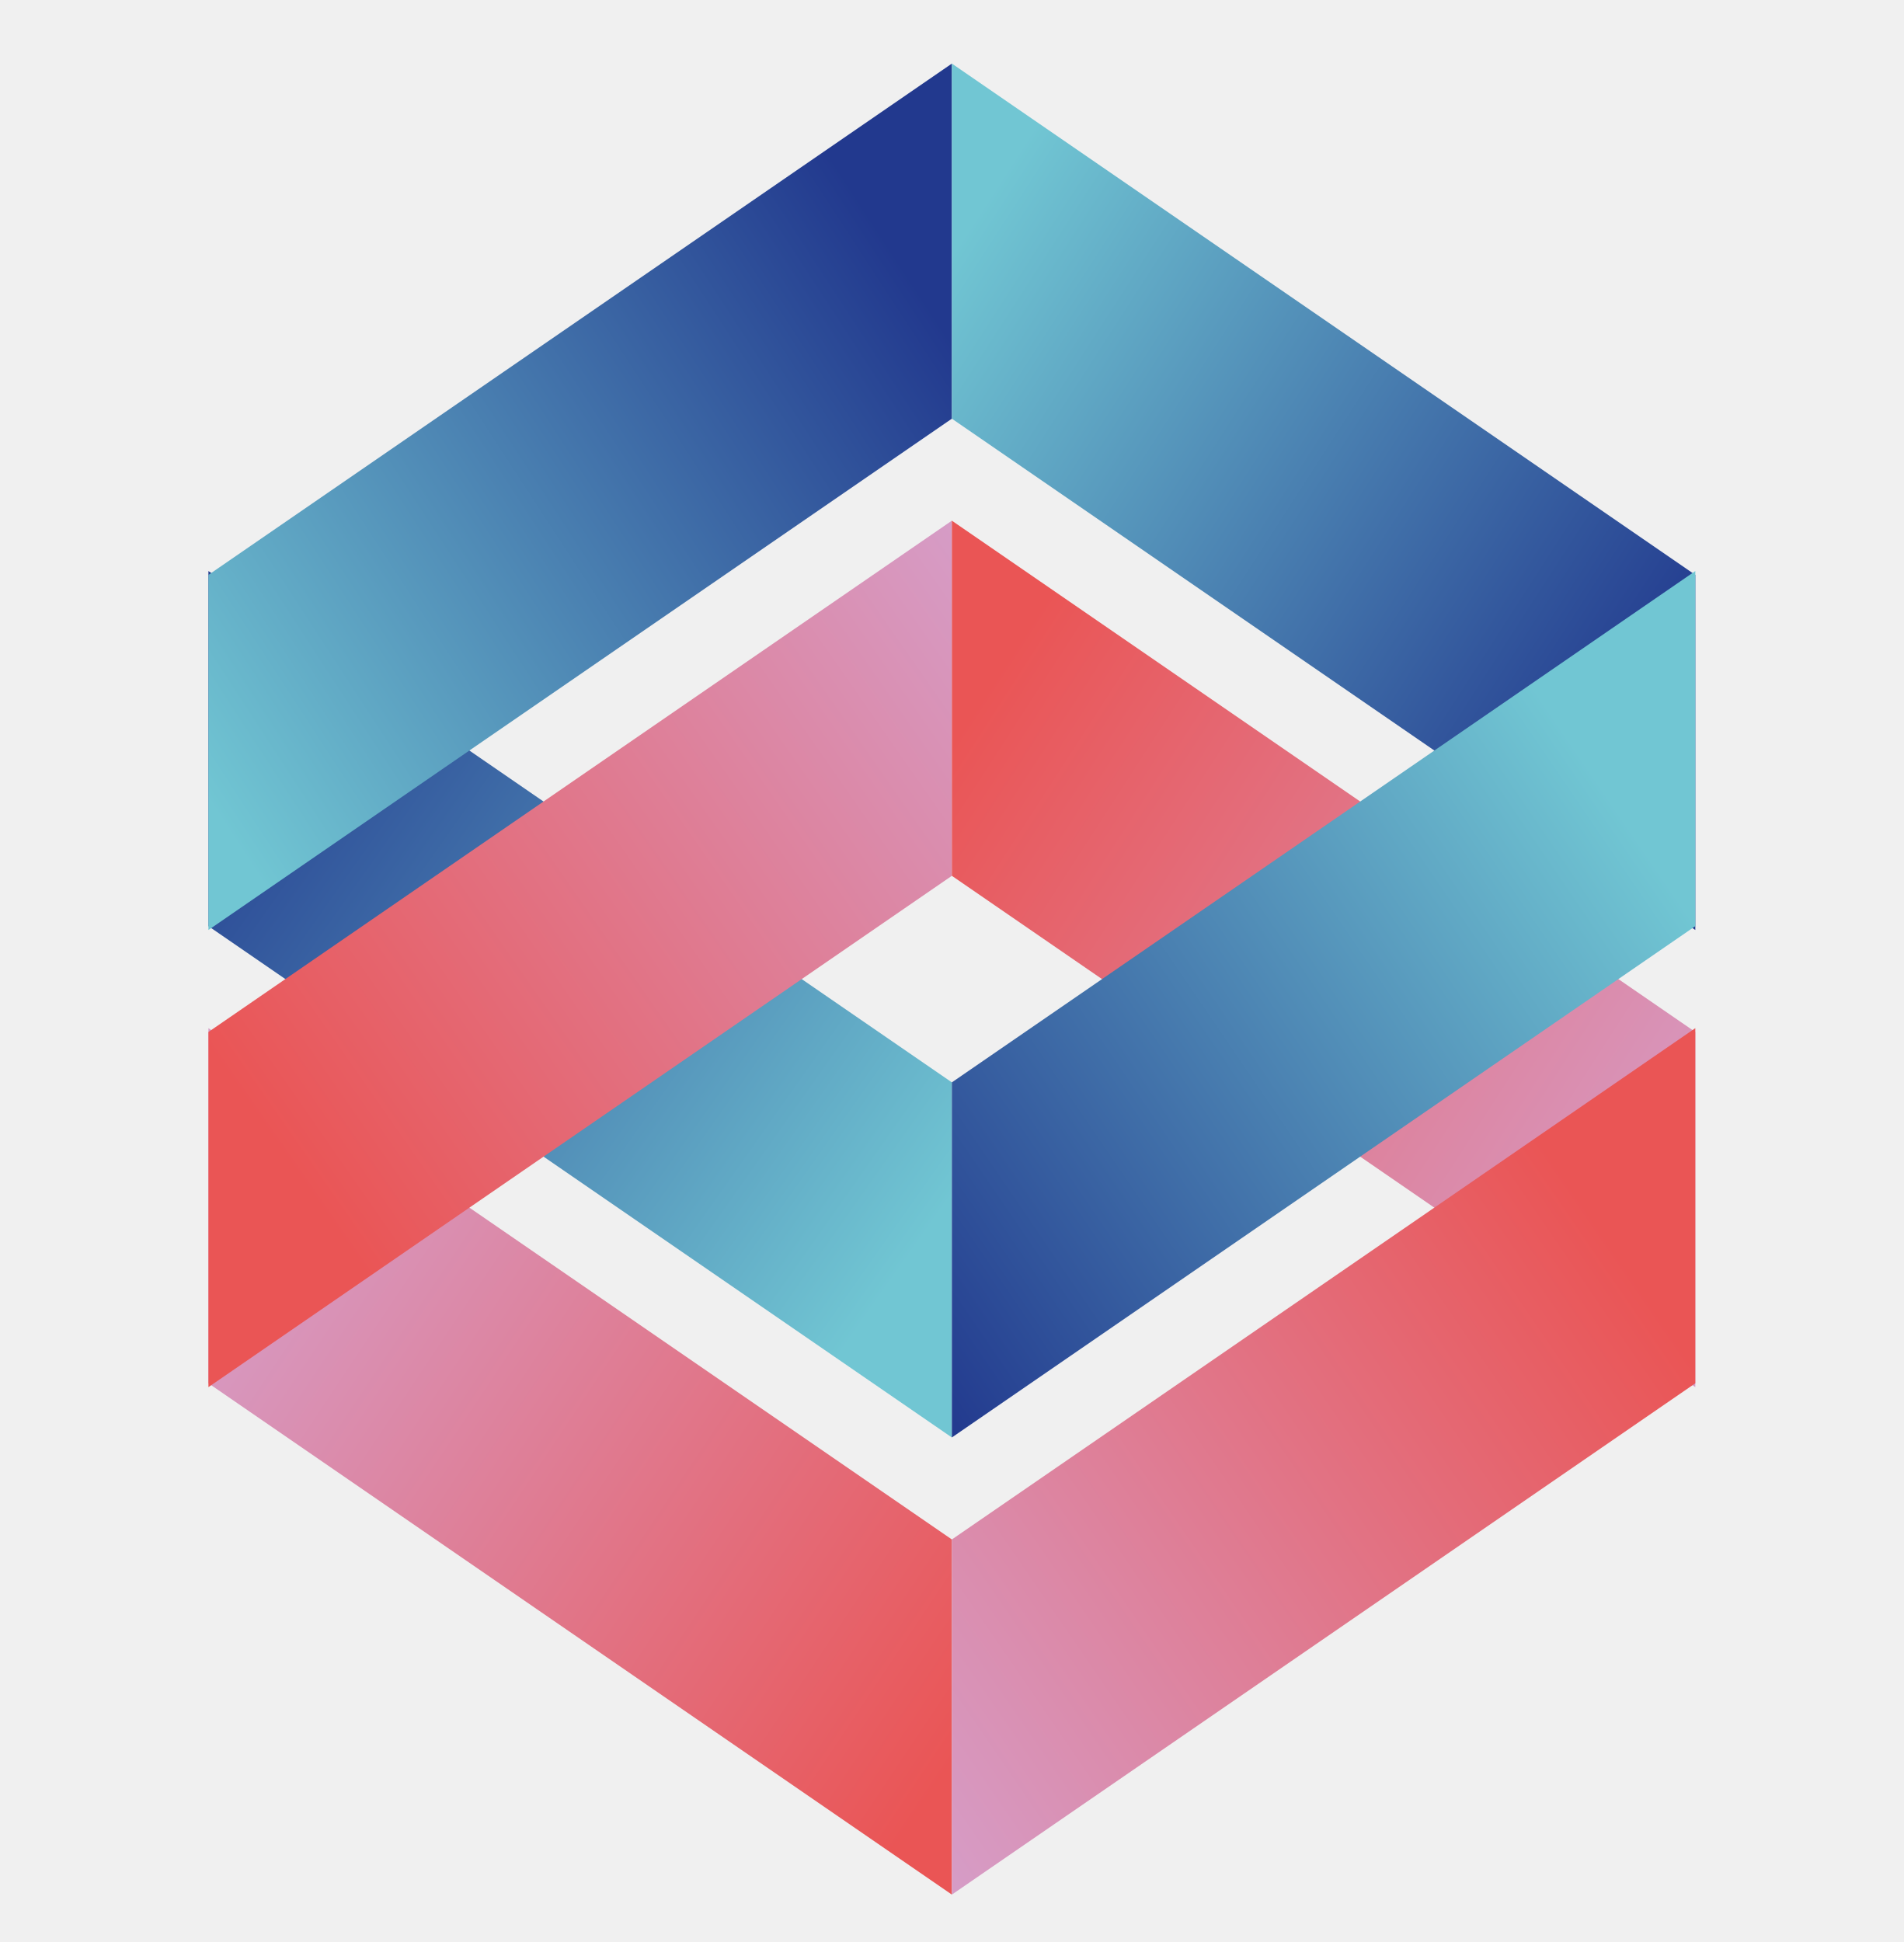
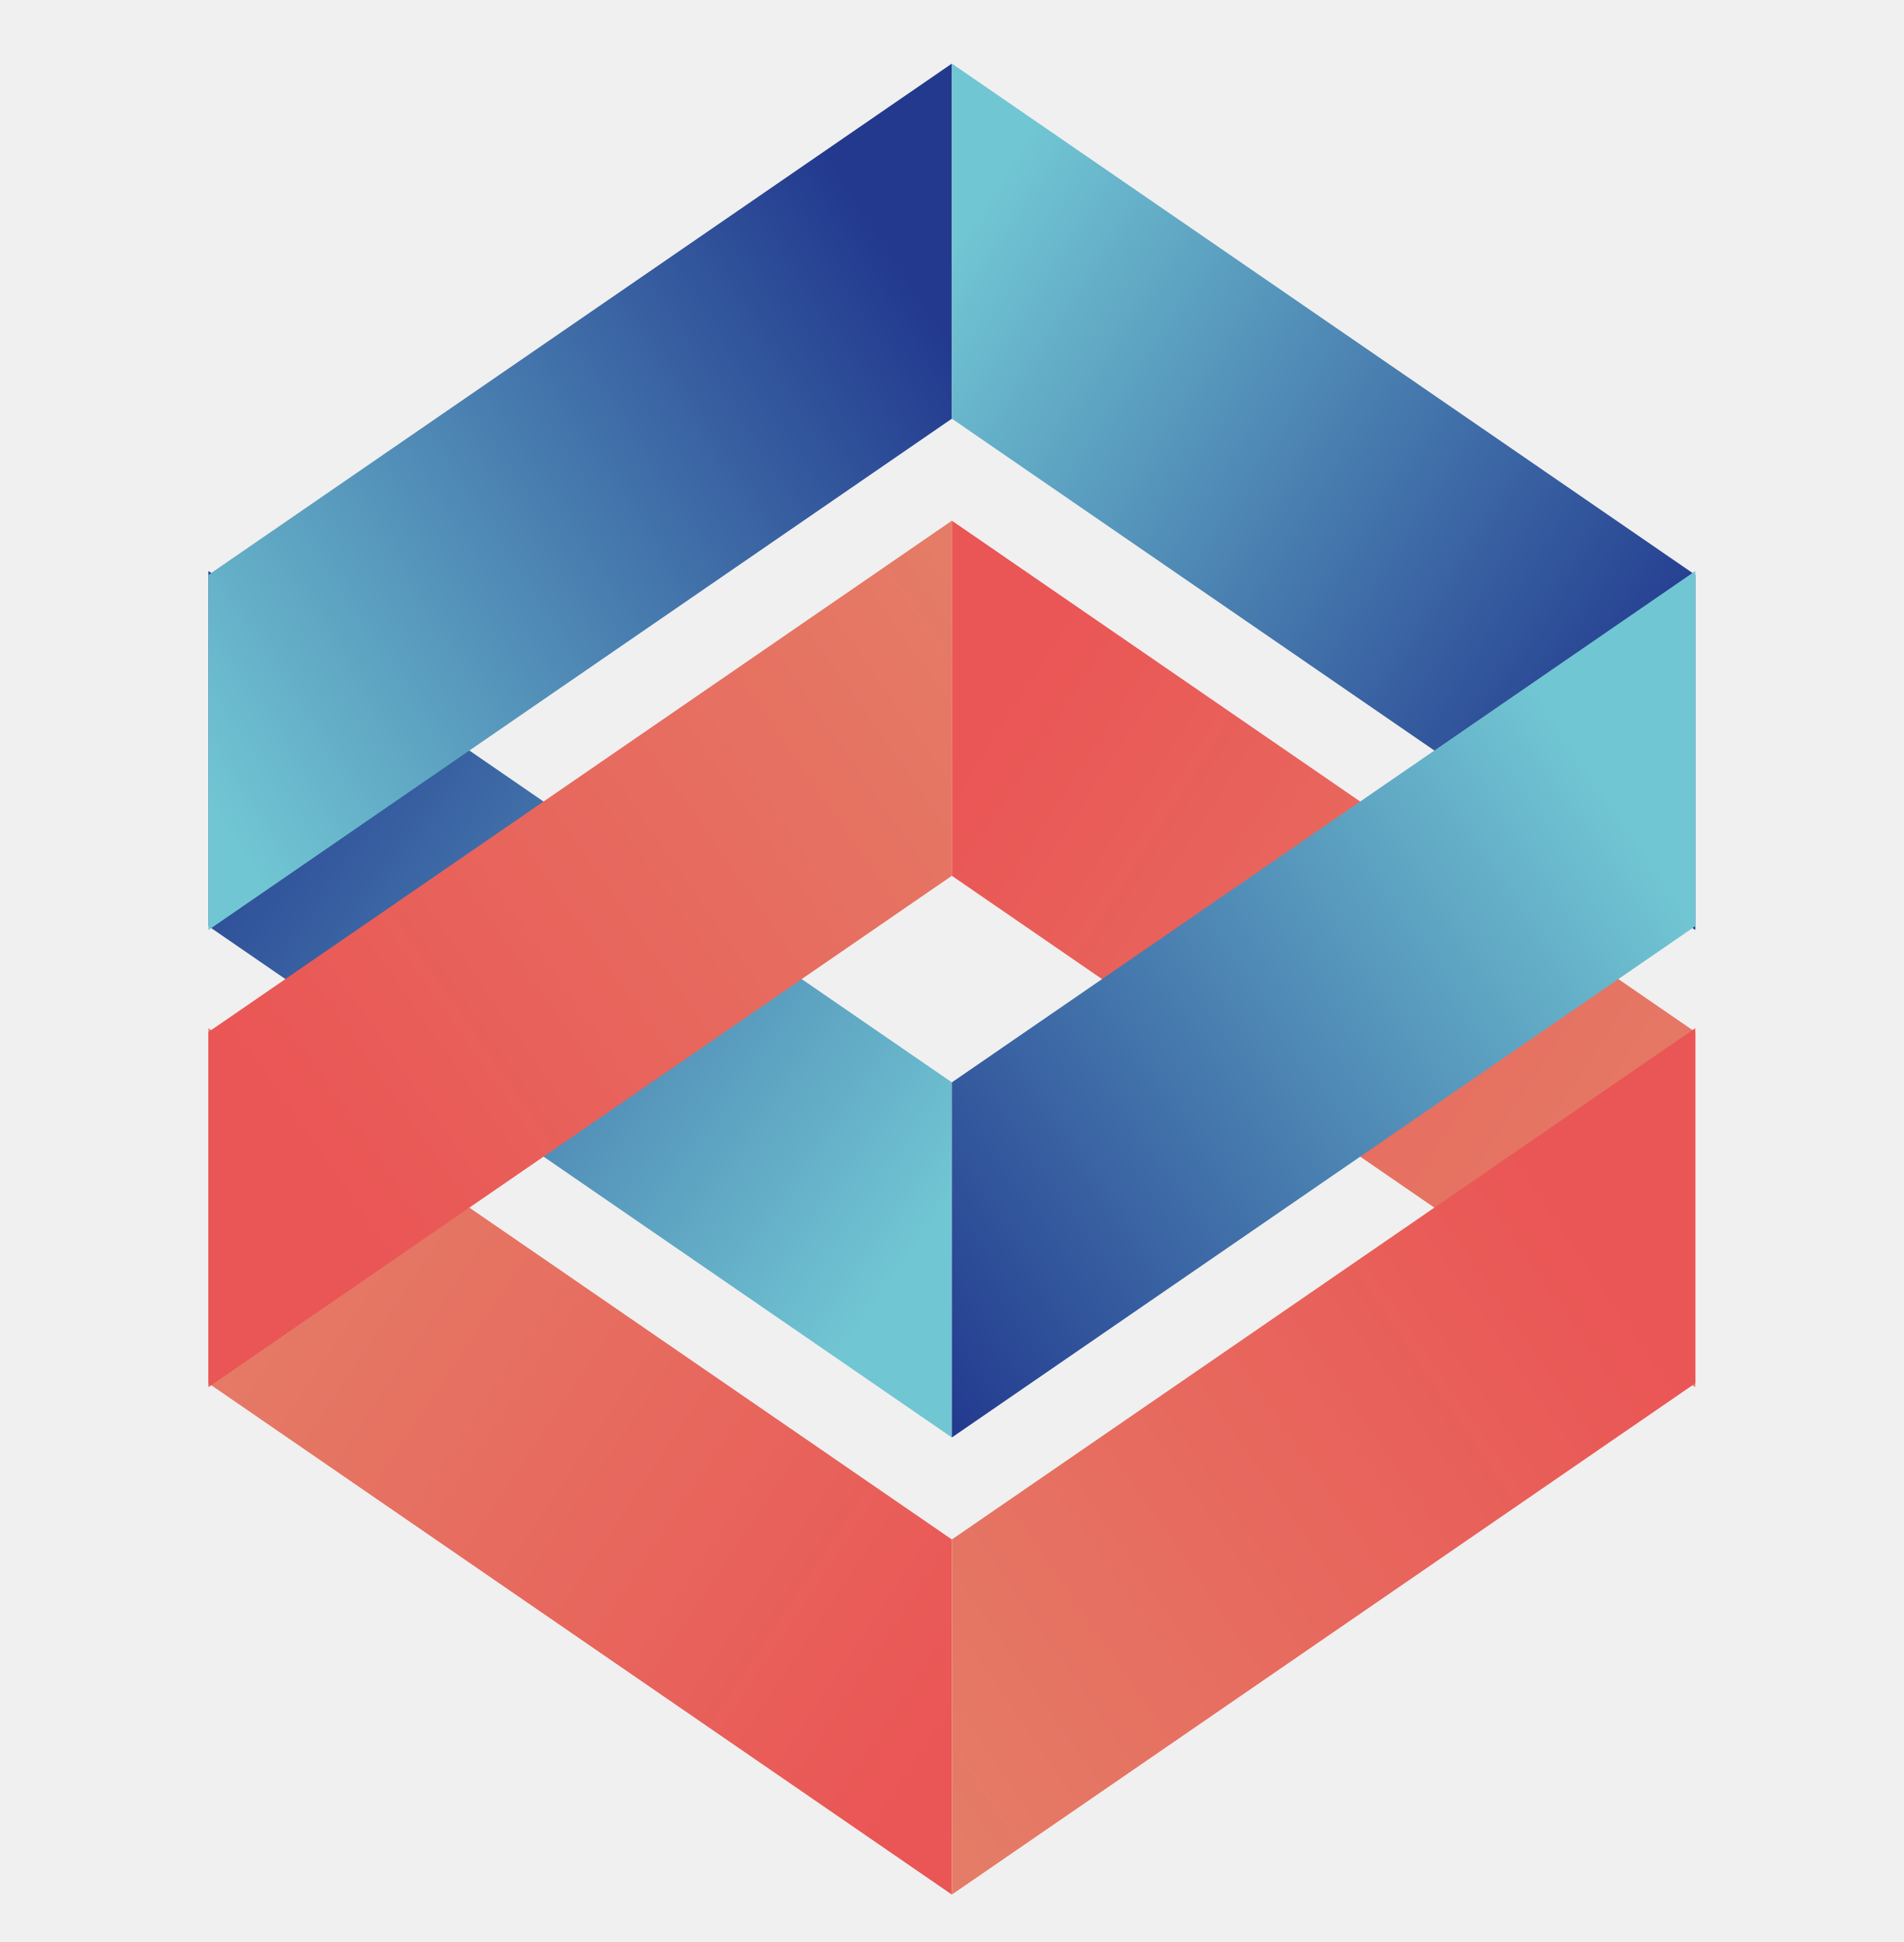
<svg xmlns="http://www.w3.org/2000/svg" xmlns:xlink="http://www.w3.org/1999/xlink" id="Layer_1" data-name="Layer 1" viewBox="0 0 447 456">
  <defs>
-     <linearGradient id="linear-gradient" x1="1583.01" y1="-594.73" x2="1467.01" y2="-420.73" gradientTransform="translate(650.05 1872.23) rotate(-90)" gradientUnits="userSpaceOnUse">
-       <stop offset="0" stop-color="#d69cc6" />
-       <stop offset="1" stop-color="#ea5555" />
-     </linearGradient>
-     <linearGradient id="linear-gradient-2" x1="1580.28" y1="-434.16" x2="1704.28" y2="-610.16" gradientTransform="translate(650.05 1872.23) rotate(-90)" gradientUnits="userSpaceOnUse">
+     <linearGradient id="linear-gradient" x1="1580.28" y1="-434.16" x2="1704.28" y2="-610.16" gradientTransform="translate(650.05 1872.23) rotate(-90)" gradientUnits="userSpaceOnUse">
      <stop offset="0" stop-color="#71c6d3" />
      <stop offset="1" stop-color="#22398e" />
    </linearGradient>
-     <linearGradient id="linear-gradient-3" x1="1694.35" y1="-607.85" x2="1806.35" y2="-435.85" xlink:href="#linear-gradient-2" />
-     <linearGradient id="linear-gradient-4" x1="242.01" y1="150.23" x2="67.01" y2="272.23" gradientTransform="matrix(1, 0, 0, 1, 0, 0)" xlink:href="#linear-gradient" />
-     <linearGradient id="linear-gradient-5" x1="223.14" y1="60.16" x2="389.14" y2="167.16" gradientTransform="matrix(1, 0, 0, 1, 0, 0)" xlink:href="#linear-gradient-2" />
-     <linearGradient id="linear-gradient-6" x1="1590.57" y1="-250.02" x2="1702.57" y2="-423.35" xlink:href="#linear-gradient" />
-     <linearGradient id="linear-gradient-7" x1="205.61" y1="415.26" x2="380.61" y2="295.26" gradientTransform="matrix(1, 0, 0, 1, 0, 0)" xlink:href="#linear-gradient" />
-     <linearGradient id="linear-gradient-8" x1="379.26" y1="189.12" x2="203.26" y2="309.12" gradientTransform="matrix(1, 0, 0, 1, 0, 0)" xlink:href="#linear-gradient-2" />
+     <linearGradient id="linear-gradient-2" x1="1694.35" y1="-607.85" x2="1806.35" y2="-435.85" xlink:href="#linear-gradient" />
+     <linearGradient id="linear-gradient-3" x1="223.14" y1="60.16" x2="389.14" y2="167.16" gradientTransform="matrix(1, 0, 0, 1, 0, 0)" xlink:href="#linear-gradient" />
+     <linearGradient id="linear-gradient-4" x1="1583.01" y1="-594.73" x2="1467.01" y2="-420.73" gradientTransform="translate(650.05 1872.23) rotate(-90)" gradientUnits="userSpaceOnUse">
+       <stop offset="0" stop-color="#e47d67" />
+       <stop offset="1" stop-color="#ea5555" />
+     </linearGradient>
+     <linearGradient id="linear-gradient-5" x1="242.01" y1="150.23" x2="67.01" y2="272.23" gradientTransform="matrix(1, 0, 0, 1, 0, 0)" xlink:href="#linear-gradient-4" />
+     <linearGradient id="linear-gradient-6" x1="1590.57" y1="-250.02" x2="1702.57" y2="-423.35" xlink:href="#linear-gradient-4" />
+     <linearGradient id="linear-gradient-7" x1="205.61" y1="415.26" x2="380.61" y2="295.26" gradientTransform="matrix(1, 0, 0, 1, 0, 0)" xlink:href="#linear-gradient-4" />
+     <linearGradient id="linear-gradient-8" x1="379.26" y1="189.12" x2="203.26" y2="309.12" gradientTransform="matrix(1, 0, 0, 1, 0, 0)" xlink:href="#linear-gradient" />
  </defs>
-   <polygon points="223.5 361.48 223.5 444.87 48.94 324.81 48.94 241.42 223.5 361.48" style="fill:url(#linear-gradient)" />
-   <polygon points="223.5 254.15 223.5 337.53 48.94 217.47 48.94 134.09 223.5 254.15" style="fill:url(#linear-gradient-2)" />
-   <polygon points="223.5 98.31 223.5 14.93 48.94 134.99 48.94 218.37 223.5 98.31" style="fill:url(#linear-gradient-3)" />
-   <polygon points="223.5 205.65 223.5 122.26 48.94 242.32 48.94 325.71 223.5 205.65" style="fill:url(#linear-gradient-4)" />
-   <polygon points="223.5 98.31 223.5 14.93 398.06 134.99 398.06 218.37 223.5 98.31" style="fill:url(#linear-gradient-5)" />
+   <path d="M397.4,241.87L223.5,122.26,49.6,241.87l-0.65-.45v84.28l0.65-.45L223.5,444.87,397.4,325.26l0.65,0.45V241.42ZM223.5,361.48L110.21,283.57,223.5,205.65l113.29,77.92Z" style="fill:#fff" />
+   <polygon points="223.5 254.15 223.5 337.53 48.94 217.47 48.94 134.09 223.5 254.15" style="fill:url(#linear-gradient)" />
+   <polygon points="223.5 98.31 223.5 14.93 48.94 134.99 48.94 218.37 223.5 98.31" style="fill:url(#linear-gradient-2)" />
+   <polygon points="223.5 98.31 223.5 14.93 398.06 134.99 398.06 218.37 223.5 98.31" style="fill:url(#linear-gradient-3)" />
+   <polygon points="223.5 361.48 223.5 444.87 48.94 324.81 48.94 241.42 223.5 361.48" style="fill:url(#linear-gradient-4)" />
+   <polygon points="223.5 205.65 223.5 122.26 48.94 242.32 48.94 325.71 223.5 205.65" style="fill:url(#linear-gradient-5)" />
  <polygon points="223.5 205.65 223.5 122.26 398.06 242.32 398.06 325.71 223.5 205.65" style="fill:url(#linear-gradient-6)" />
  <polygon points="223.5 361.48 223.5 444.87 398.06 324.81 398.06 241.42 223.5 361.48" style="fill:url(#linear-gradient-7)" />
  <polygon points="223.5 254.15 223.5 337.53 398.06 217.47 398.06 134.09 223.5 254.15" style="fill:url(#linear-gradient-8)" />
</svg>
